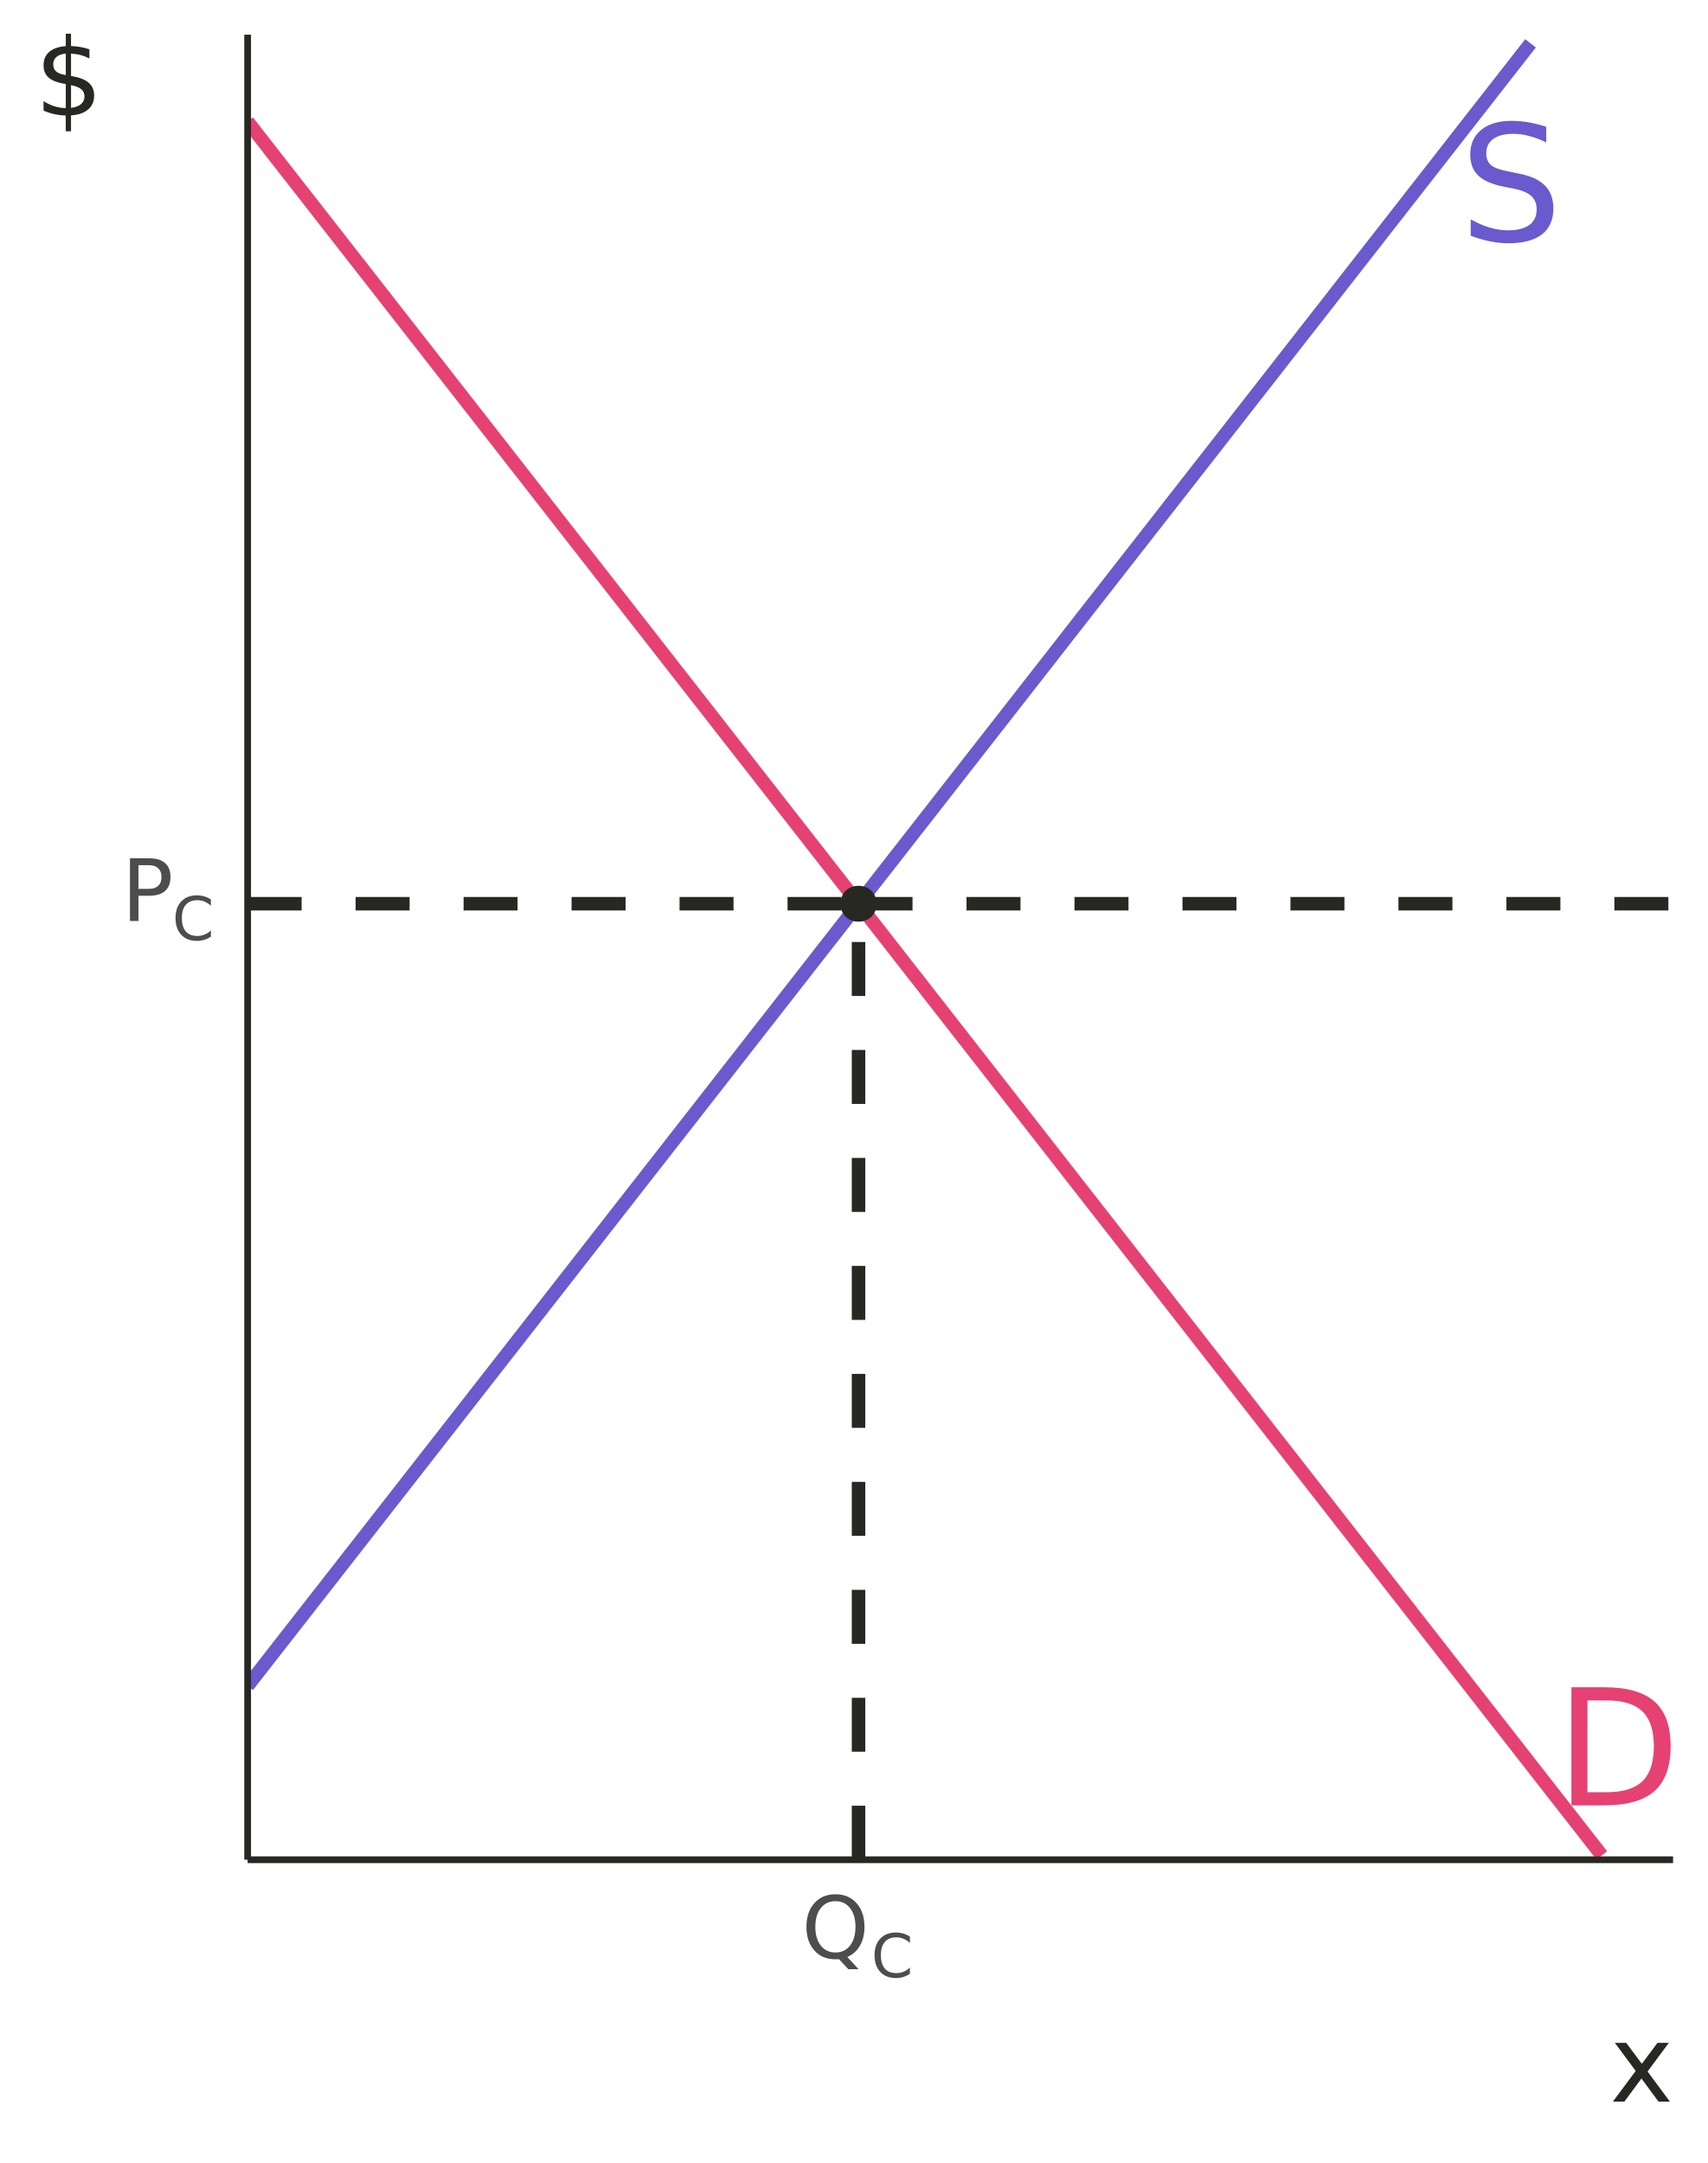
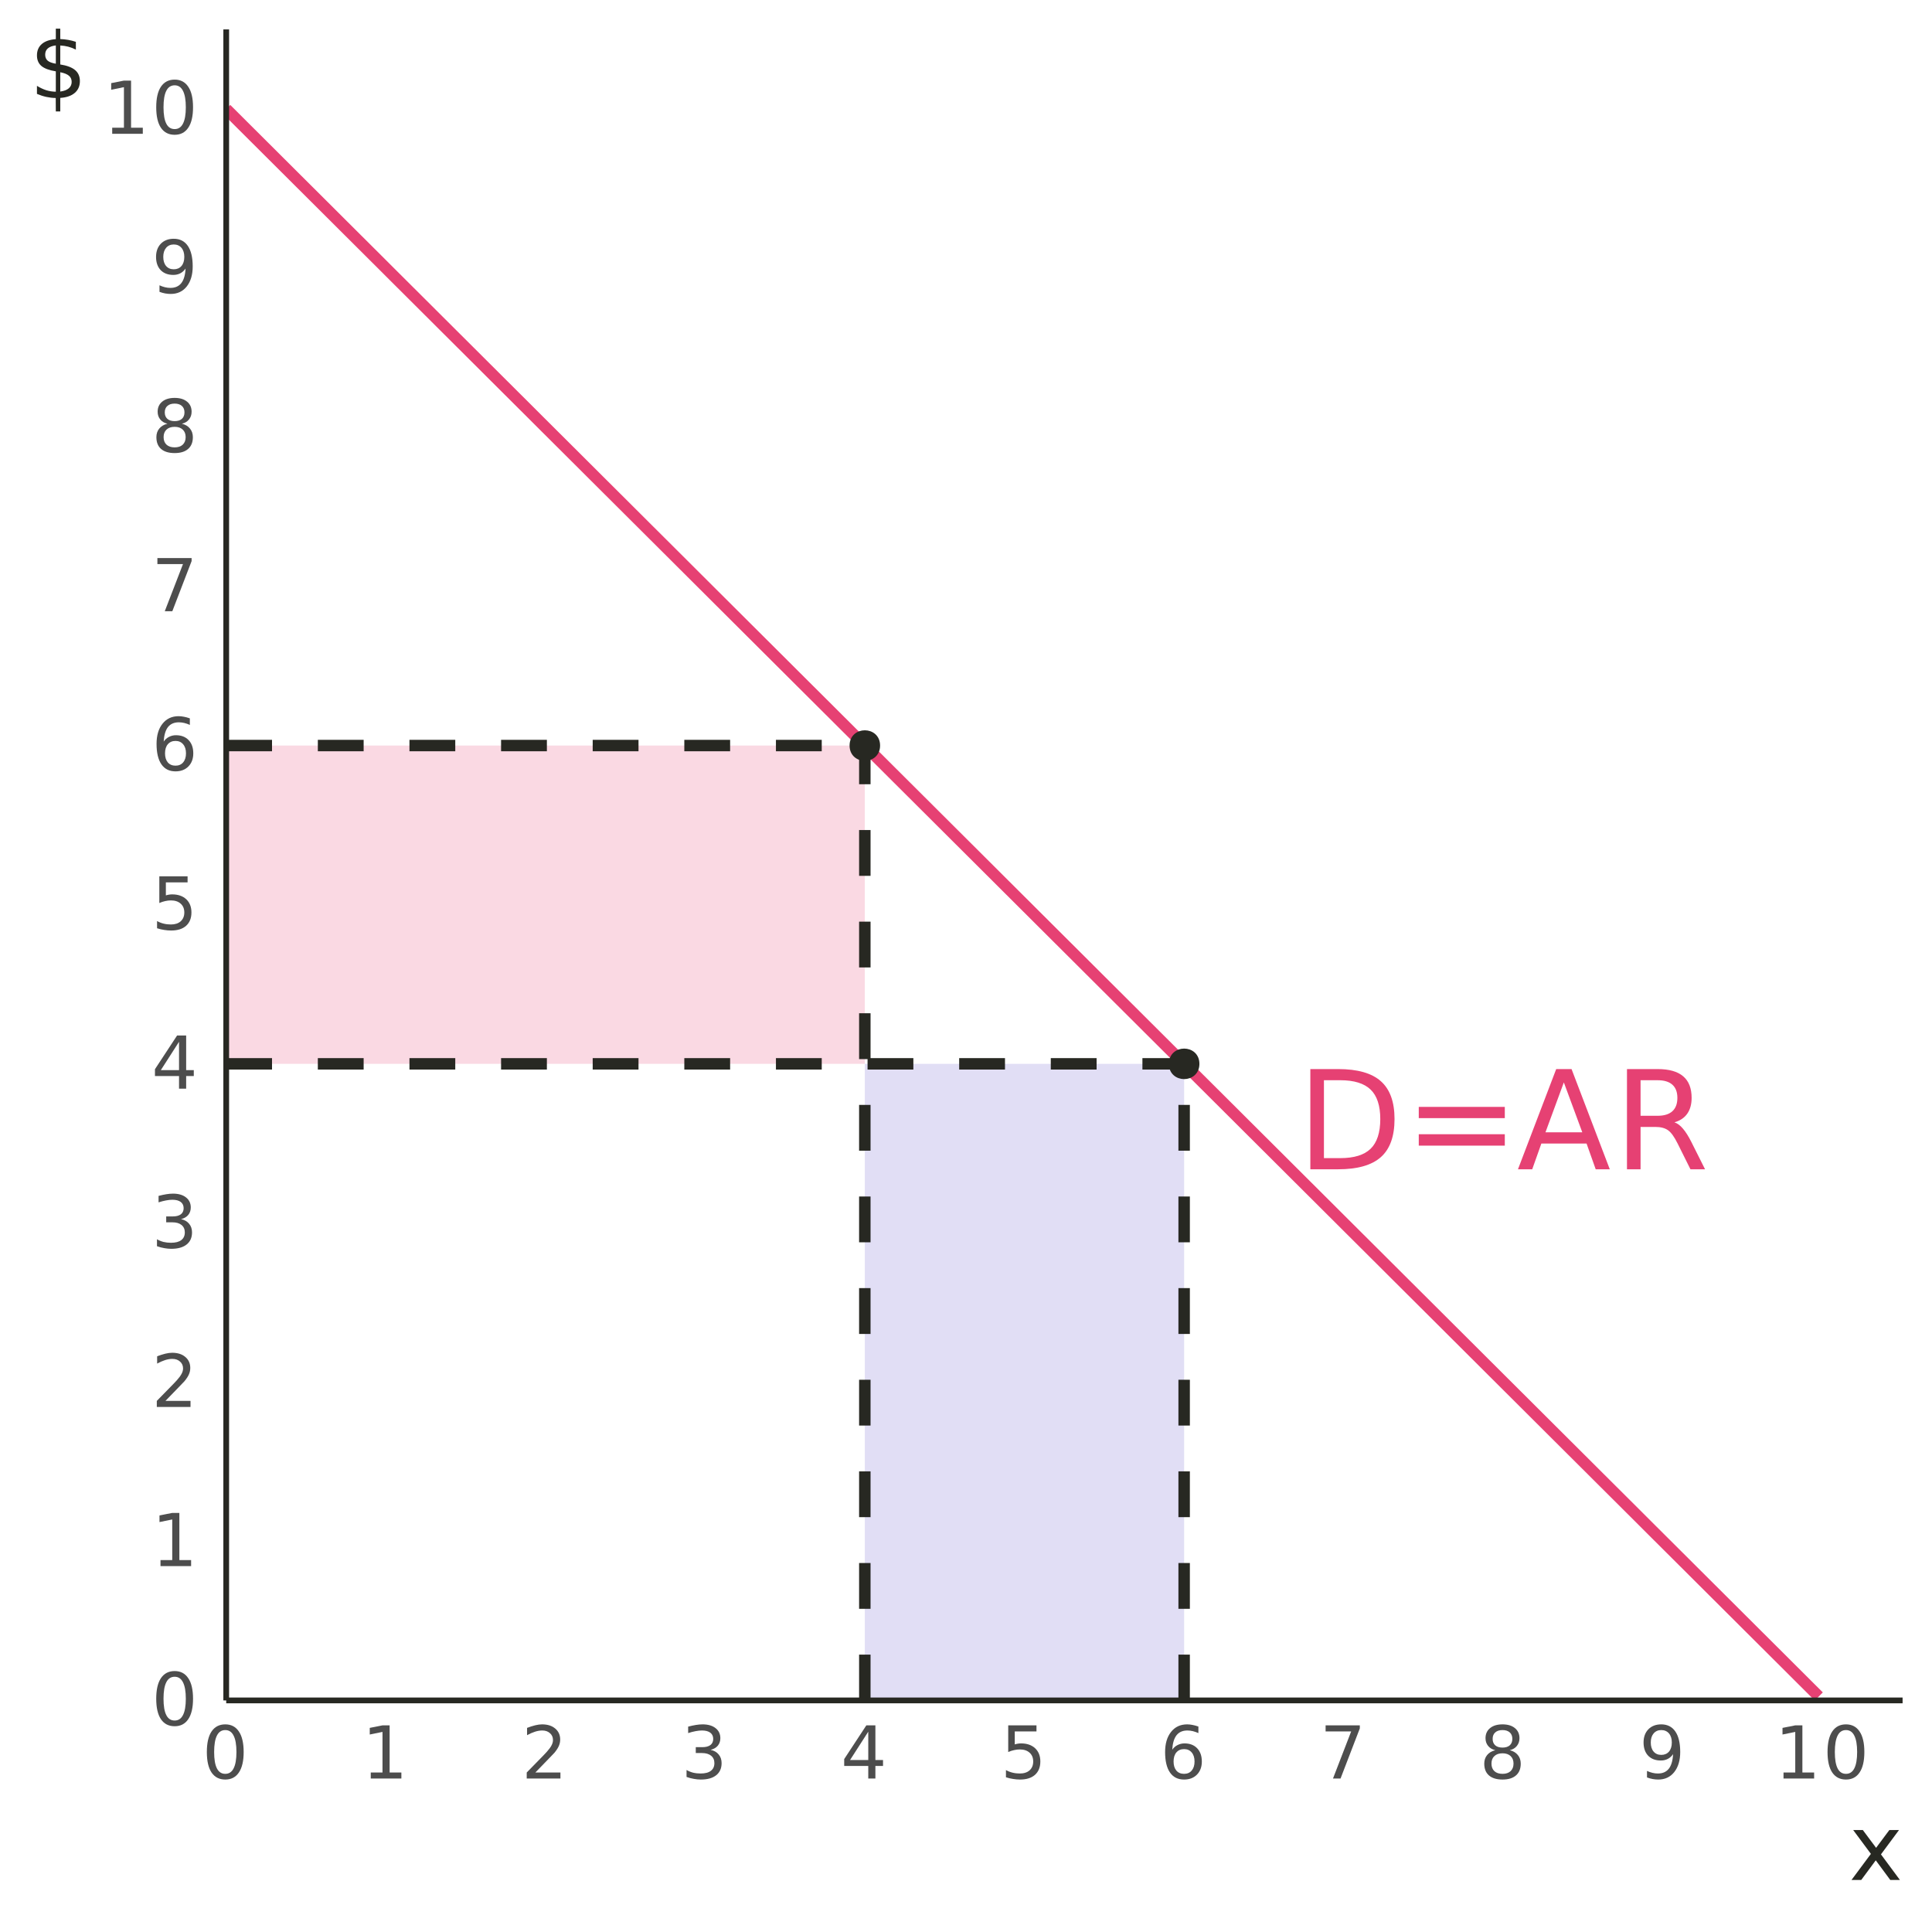
- <svg xmlns="http://www.w3.org/2000/svg" xmlns:xlink="http://www.w3.org/1999/xlink" width="270" height="342" viewBox="0 0 270 342">
+ <svg xmlns="http://www.w3.org/2000/svg" xmlns:xlink="http://www.w3.org/1999/xlink" width="360" height="360" viewBox="0 0 360 360">
  <defs>
    <g>
      <g id="glyph-0-0">
        <path d="M 1.281 4.531 L 1.281 -18.062 L 14.078 -18.062 L 14.078 4.531 Z M 2.719 3.094 L 12.656 3.094 L 12.656 -16.625 L 2.719 -16.625 Z M 2.719 3.094 " />
      </g>
      <g id="glyph-0-1">
        <path d="M 5.047 -16.594 L 5.047 -2.078 L 8.094 -2.078 C 10.664 -2.078 12.551 -2.66 13.75 -3.828 C 14.945 -4.992 15.547 -6.836 15.547 -9.359 C 15.547 -11.859 14.945 -13.688 13.75 -14.844 C 12.551 -16.008 10.664 -16.594 8.094 -16.594 Z M 2.516 -18.672 L 7.703 -18.672 C 11.316 -18.672 13.969 -17.914 15.656 -16.406 C 17.352 -14.906 18.203 -12.555 18.203 -9.359 C 18.203 -6.141 17.352 -3.773 15.656 -2.266 C 13.957 -0.754 11.305 0 7.703 0 L 2.516 0 Z M 2.516 -18.672 " />
      </g>
      <g id="glyph-0-2">
-         <path d="M 13.703 -18.062 L 13.703 -15.594 C 12.742 -16.051 11.836 -16.391 10.984 -16.609 C 10.141 -16.836 9.32 -16.953 8.531 -16.953 C 7.156 -16.953 6.094 -16.688 5.344 -16.156 C 4.594 -15.625 4.219 -14.863 4.219 -13.875 C 4.219 -13.051 4.469 -12.426 4.969 -12 C 5.469 -11.582 6.41 -11.242 7.797 -10.984 L 9.312 -10.672 C 11.195 -10.316 12.586 -9.688 13.484 -8.781 C 14.379 -7.875 14.828 -6.664 14.828 -5.156 C 14.828 -3.344 14.219 -1.969 13 -1.031 C 11.789 -0.102 10.016 0.359 7.672 0.359 C 6.797 0.359 5.859 0.258 4.859 0.062 C 3.859 -0.133 2.828 -0.43 1.766 -0.828 L 1.766 -3.422 C 2.785 -2.848 3.785 -2.414 4.766 -2.125 C 5.754 -1.832 6.723 -1.688 7.672 -1.688 C 9.117 -1.688 10.234 -1.969 11.016 -2.531 C 11.797 -3.102 12.188 -3.914 12.188 -4.969 C 12.188 -5.883 11.906 -6.598 11.344 -7.109 C 10.781 -7.629 9.859 -8.02 8.578 -8.281 L 7.047 -8.578 C 5.16 -8.953 3.797 -9.539 2.953 -10.344 C 2.109 -11.145 1.688 -12.258 1.688 -13.688 C 1.688 -15.332 2.266 -16.629 3.422 -17.578 C 4.586 -18.523 6.191 -19 8.234 -19 C 9.109 -19 10 -18.922 10.906 -18.766 C 11.82 -18.609 12.754 -18.375 13.703 -18.062 Z M 13.703 -18.062 " />
+         <path d="M 2.719 -11.625 L 18.75 -11.625 L 18.75 -9.531 L 2.719 -9.531 Z M 2.719 -6.531 L 18.75 -6.531 L 18.75 -4.406 L 2.719 -4.406 Z M 2.719 -6.531 " />
+       </g>
+       <g id="glyph-0-3">
+         <path d="M 8.75 -16.188 L 5.328 -6.891 L 12.188 -6.891 Z M 7.328 -18.672 L 10.188 -18.672 L 17.312 0 L 14.688 0 L 12.984 -4.797 L 4.562 -4.797 L 2.859 0 L 0.203 0 Z M 7.328 -18.672 " />
+       </g>
+       <g id="glyph-0-4">
+         <path d="M 11.359 -8.75 C 11.898 -8.57 12.426 -8.18 12.938 -7.578 C 13.457 -6.973 13.977 -6.148 14.5 -5.109 L 17.062 0 L 14.344 0 L 11.953 -4.797 C 11.336 -6.047 10.738 -6.875 10.156 -7.281 C 9.582 -7.688 8.797 -7.891 7.797 -7.891 L 5.047 -7.891 L 5.047 0 L 2.516 0 L 2.516 -18.672 L 8.219 -18.672 C 10.352 -18.672 11.941 -18.223 12.984 -17.328 C 14.035 -16.441 14.562 -15.098 14.562 -13.297 C 14.562 -12.117 14.289 -11.141 13.75 -10.359 C 13.207 -9.586 12.41 -9.051 11.359 -8.75 Z M 5.047 -16.594 L 5.047 -9.969 L 8.219 -9.969 C 9.438 -9.969 10.352 -10.25 10.969 -10.812 C 11.594 -11.375 11.906 -12.203 11.906 -13.297 C 11.906 -14.391 11.594 -15.211 10.969 -15.766 C 10.352 -16.316 9.438 -16.594 8.219 -16.594 Z M 5.047 -16.594 " />
      </g>
      <g id="glyph-1-0">
        <path d="M 0.672 2.406 L 0.672 -9.578 L 7.469 -9.578 L 7.469 2.406 Z M 1.438 1.641 L 6.719 1.641 L 6.719 -8.828 L 1.438 -8.828 Z M 1.438 1.641 " />
      </g>
      <g id="glyph-1-1">
-         <path d="M 2.672 -8.812 L 2.672 -5.078 L 4.359 -5.078 C 4.984 -5.078 5.461 -5.238 5.797 -5.562 C 6.141 -5.883 6.312 -6.348 6.312 -6.953 C 6.312 -7.547 6.141 -8.004 5.797 -8.328 C 5.461 -8.648 4.984 -8.812 4.359 -8.812 Z M 1.328 -9.906 L 4.359 -9.906 C 5.473 -9.906 6.312 -9.656 6.875 -9.156 C 7.445 -8.656 7.734 -7.922 7.734 -6.953 C 7.734 -5.973 7.445 -5.234 6.875 -4.734 C 6.312 -4.234 5.473 -3.984 4.359 -3.984 L 2.672 -3.984 L 2.672 0 L 1.328 0 Z M 1.328 -9.906 " />
+         <path d="M 4.328 -9.031 C 3.629 -9.031 3.109 -8.688 2.766 -8 C 2.422 -7.32 2.25 -6.301 2.25 -4.938 C 2.25 -3.582 2.422 -2.566 2.766 -1.891 C 3.109 -1.211 3.629 -0.875 4.328 -0.875 C 5.016 -0.875 5.531 -1.211 5.875 -1.891 C 6.227 -2.566 6.406 -3.582 6.406 -4.938 C 6.406 -6.301 6.227 -7.32 5.875 -8 C 5.531 -8.688 5.016 -9.031 4.328 -9.031 Z M 4.328 -10.094 C 5.43 -10.094 6.273 -9.648 6.859 -8.766 C 7.453 -7.891 7.75 -6.613 7.75 -4.938 C 7.75 -3.27 7.453 -2 6.859 -1.125 C 6.273 -0.25 5.43 0.188 4.328 0.188 C 3.211 0.188 2.359 -0.25 1.766 -1.125 C 1.18 -2 0.891 -3.27 0.891 -4.938 C 0.891 -6.613 1.18 -7.891 1.766 -8.766 C 2.359 -9.648 3.211 -10.094 4.328 -10.094 Z M 4.328 -10.094 " />
      </g>
      <g id="glyph-1-2">
-         <path d="M 5.359 -9 C 4.379 -9 3.602 -8.633 3.031 -7.906 C 2.457 -7.188 2.172 -6.195 2.172 -4.938 C 2.172 -3.695 2.457 -2.711 3.031 -1.984 C 3.602 -1.254 4.379 -0.891 5.359 -0.891 C 6.328 -0.891 7.094 -1.254 7.656 -1.984 C 8.227 -2.711 8.516 -3.695 8.516 -4.938 C 8.516 -6.195 8.227 -7.188 7.656 -7.906 C 7.094 -8.633 6.328 -9 5.359 -9 Z M 7.234 -0.172 L 9 1.75 L 7.375 1.75 L 5.922 0.172 C 5.766 0.172 5.648 0.172 5.578 0.172 C 5.504 0.18 5.43 0.188 5.359 0.188 C 3.961 0.188 2.848 -0.273 2.016 -1.203 C 1.18 -2.141 0.766 -3.383 0.766 -4.938 C 0.766 -6.508 1.18 -7.758 2.016 -8.688 C 2.848 -9.625 3.961 -10.094 5.359 -10.094 C 6.742 -10.094 7.852 -9.625 8.688 -8.688 C 9.52 -7.758 9.938 -6.508 9.938 -4.938 C 9.938 -3.789 9.703 -2.805 9.234 -1.984 C 8.773 -1.172 8.109 -0.566 7.234 -0.172 Z M 7.234 -0.172 " />
+         <path d="M 1.688 -1.125 L 3.875 -1.125 L 3.875 -8.688 L 1.5 -8.203 L 1.5 -9.438 L 3.859 -9.906 L 5.203 -9.906 L 5.203 -1.125 L 7.391 -1.125 L 7.391 0 L 1.688 0 Z M 1.688 -1.125 " />
+       </g>
+       <g id="glyph-1-3">
+         <path d="M 2.609 -1.125 L 7.281 -1.125 L 7.281 0 L 1 0 L 1 -1.125 C 1.508 -1.656 2.203 -2.363 3.078 -3.25 C 3.953 -4.133 4.504 -4.707 4.734 -4.969 C 5.16 -5.445 5.457 -5.852 5.625 -6.188 C 5.801 -6.52 5.891 -6.848 5.891 -7.172 C 5.891 -7.703 5.703 -8.129 5.328 -8.453 C 4.961 -8.785 4.484 -8.953 3.891 -8.953 C 3.473 -8.953 3.031 -8.879 2.562 -8.734 C 2.094 -8.586 1.594 -8.367 1.062 -8.078 L 1.062 -9.438 C 1.602 -9.645 2.109 -9.805 2.578 -9.922 C 3.047 -10.035 3.473 -10.094 3.859 -10.094 C 4.891 -10.094 5.707 -9.832 6.312 -9.312 C 6.926 -8.801 7.234 -8.117 7.234 -7.266 C 7.234 -6.859 7.156 -6.473 7 -6.109 C 6.852 -5.742 6.578 -5.312 6.172 -4.812 C 6.055 -4.688 5.703 -4.316 5.109 -3.703 C 4.523 -3.086 3.691 -2.227 2.609 -1.125 Z M 2.609 -1.125 " />
+       </g>
+       <g id="glyph-1-4">
+         <path d="M 5.516 -5.344 C 6.16 -5.207 6.66 -4.922 7.016 -4.484 C 7.379 -4.055 7.562 -3.52 7.562 -2.875 C 7.562 -1.895 7.223 -1.141 6.547 -0.609 C 5.879 -0.078 4.926 0.188 3.688 0.188 C 3.27 0.188 2.836 0.145 2.391 0.062 C 1.953 -0.008 1.5 -0.129 1.031 -0.297 L 1.031 -1.594 C 1.406 -1.375 1.812 -1.207 2.25 -1.094 C 2.695 -0.988 3.16 -0.938 3.641 -0.938 C 4.484 -0.938 5.125 -1.102 5.562 -1.438 C 6 -1.77 6.219 -2.25 6.219 -2.875 C 6.219 -3.457 6.016 -3.914 5.609 -4.25 C 5.203 -4.582 4.633 -4.75 3.906 -4.75 L 2.75 -4.75 L 2.75 -5.844 L 3.953 -5.844 C 4.609 -5.844 5.113 -5.973 5.469 -6.234 C 5.82 -6.504 6 -6.883 6 -7.375 C 6 -7.883 5.816 -8.273 5.453 -8.547 C 5.086 -8.816 4.57 -8.953 3.906 -8.953 C 3.539 -8.953 3.145 -8.91 2.719 -8.828 C 2.301 -8.754 1.836 -8.633 1.328 -8.469 L 1.328 -9.672 C 1.836 -9.805 2.316 -9.91 2.766 -9.984 C 3.211 -10.055 3.629 -10.094 4.016 -10.094 C 5.035 -10.094 5.844 -9.859 6.438 -9.391 C 7.031 -8.93 7.328 -8.305 7.328 -7.516 C 7.328 -6.973 7.172 -6.508 6.859 -6.125 C 6.547 -5.75 6.098 -5.488 5.516 -5.344 Z M 5.516 -5.344 " />
+       </g>
+       <g id="glyph-1-5">
+         <path d="M 5.141 -8.734 L 1.75 -3.453 L 5.141 -3.453 Z M 4.781 -9.906 L 6.469 -9.906 L 6.469 -3.453 L 7.891 -3.453 L 7.891 -2.344 L 6.469 -2.344 L 6.469 0 L 5.141 0 L 5.141 -2.344 L 0.656 -2.344 L 0.656 -3.625 Z M 4.781 -9.906 " />
+       </g>
+       <g id="glyph-1-6">
+         <path d="M 1.469 -9.906 L 6.734 -9.906 L 6.734 -8.781 L 2.688 -8.781 L 2.688 -6.359 C 2.883 -6.422 3.082 -6.469 3.281 -6.5 C 3.477 -6.531 3.672 -6.547 3.859 -6.547 C 4.961 -6.547 5.836 -6.242 6.484 -5.641 C 7.129 -5.035 7.453 -4.211 7.453 -3.172 C 7.453 -2.109 7.117 -1.281 6.453 -0.688 C 5.797 -0.102 4.863 0.188 3.656 0.188 C 3.238 0.188 2.812 0.148 2.375 0.078 C 1.945 0.016 1.504 -0.086 1.047 -0.234 L 1.047 -1.578 C 1.441 -1.359 1.852 -1.195 2.281 -1.094 C 2.707 -0.988 3.156 -0.938 3.625 -0.938 C 4.395 -0.938 5.004 -1.133 5.453 -1.531 C 5.898 -1.938 6.125 -2.484 6.125 -3.172 C 6.125 -3.867 5.898 -4.414 5.453 -4.812 C 5.004 -5.219 4.395 -5.422 3.625 -5.422 C 3.27 -5.422 2.914 -5.379 2.562 -5.297 C 2.207 -5.223 1.844 -5.102 1.469 -4.938 Z M 1.469 -9.906 " />
+       </g>
+       <g id="glyph-1-7">
+         <path d="M 4.484 -5.484 C 3.879 -5.484 3.398 -5.273 3.047 -4.859 C 2.703 -4.453 2.531 -3.891 2.531 -3.172 C 2.531 -2.461 2.703 -1.898 3.047 -1.484 C 3.398 -1.078 3.879 -0.875 4.484 -0.875 C 5.086 -0.875 5.562 -1.078 5.906 -1.484 C 6.258 -1.898 6.438 -2.461 6.438 -3.172 C 6.438 -3.891 6.258 -4.453 5.906 -4.859 C 5.562 -5.273 5.086 -5.484 4.484 -5.484 Z M 7.156 -9.688 L 7.156 -8.469 C 6.812 -8.625 6.469 -8.742 6.125 -8.828 C 5.781 -8.91 5.441 -8.953 5.109 -8.953 C 4.223 -8.953 3.547 -8.656 3.078 -8.062 C 2.617 -7.469 2.352 -6.566 2.281 -5.359 C 2.539 -5.742 2.867 -6.035 3.266 -6.234 C 3.66 -6.441 4.094 -6.547 4.562 -6.547 C 5.562 -6.547 6.348 -6.242 6.922 -5.641 C 7.504 -5.035 7.797 -4.211 7.797 -3.172 C 7.797 -2.16 7.492 -1.348 6.891 -0.734 C 6.285 -0.117 5.484 0.188 4.484 0.188 C 3.336 0.188 2.461 -0.25 1.859 -1.125 C 1.254 -2 0.953 -3.27 0.953 -4.938 C 0.953 -6.508 1.32 -7.758 2.062 -8.688 C 2.801 -9.625 3.801 -10.094 5.062 -10.094 C 5.395 -10.094 5.734 -10.055 6.078 -9.984 C 6.422 -9.922 6.781 -9.82 7.156 -9.688 Z M 7.156 -9.688 " />
+       </g>
+       <g id="glyph-1-8">
+         <path d="M 1.109 -9.906 L 7.484 -9.906 L 7.484 -9.344 L 3.891 0 L 2.484 0 L 5.875 -8.781 L 1.109 -8.781 Z M 1.109 -9.906 " />
+       </g>
+       <g id="glyph-1-9">
+         <path d="M 4.328 -4.703 C 3.68 -4.703 3.176 -4.531 2.812 -4.188 C 2.445 -3.852 2.266 -3.383 2.266 -2.781 C 2.266 -2.188 2.445 -1.719 2.812 -1.375 C 3.176 -1.039 3.68 -0.875 4.328 -0.875 C 4.961 -0.875 5.461 -1.039 5.828 -1.375 C 6.191 -1.719 6.375 -2.188 6.375 -2.781 C 6.375 -3.383 6.191 -3.852 5.828 -4.188 C 5.461 -4.531 4.961 -4.703 4.328 -4.703 Z M 2.984 -5.281 C 2.41 -5.414 1.961 -5.68 1.641 -6.078 C 1.316 -6.473 1.156 -6.953 1.156 -7.516 C 1.156 -8.305 1.438 -8.93 2 -9.391 C 2.562 -9.859 3.336 -10.094 4.328 -10.094 C 5.305 -10.094 6.078 -9.859 6.641 -9.391 C 7.203 -8.93 7.484 -8.305 7.484 -7.516 C 7.484 -6.953 7.32 -6.473 7 -6.078 C 6.688 -5.68 6.242 -5.414 5.672 -5.281 C 6.316 -5.125 6.816 -4.828 7.172 -4.391 C 7.535 -3.953 7.719 -3.414 7.719 -2.781 C 7.719 -1.82 7.422 -1.086 6.828 -0.578 C 6.242 -0.066 5.41 0.188 4.328 0.188 C 3.234 0.188 2.391 -0.066 1.797 -0.578 C 1.211 -1.086 0.922 -1.82 0.922 -2.781 C 0.922 -3.414 1.102 -3.953 1.469 -4.391 C 1.832 -4.828 2.336 -5.125 2.984 -5.281 Z M 2.484 -7.391 C 2.484 -6.879 2.645 -6.477 2.969 -6.188 C 3.289 -5.906 3.742 -5.766 4.328 -5.766 C 4.898 -5.766 5.348 -5.906 5.672 -6.188 C 5.992 -6.477 6.156 -6.879 6.156 -7.391 C 6.156 -7.91 5.992 -8.312 5.672 -8.594 C 5.348 -8.883 4.898 -9.031 4.328 -9.031 C 3.742 -9.031 3.289 -8.883 2.969 -8.594 C 2.645 -8.312 2.484 -7.91 2.484 -7.391 Z M 2.484 -7.391 " />
+       </g>
+       <g id="glyph-1-10">
+         <path d="M 1.5 -0.203 L 1.5 -1.422 C 1.832 -1.266 2.172 -1.145 2.516 -1.062 C 2.859 -0.977 3.195 -0.938 3.531 -0.938 C 4.414 -0.938 5.094 -1.234 5.562 -1.828 C 6.031 -2.422 6.297 -3.328 6.359 -4.547 C 6.098 -4.16 5.77 -3.863 5.375 -3.656 C 4.988 -3.457 4.555 -3.359 4.078 -3.359 C 3.086 -3.359 2.301 -3.656 1.719 -4.25 C 1.145 -4.852 0.859 -5.676 0.859 -6.719 C 0.859 -7.738 1.156 -8.555 1.75 -9.172 C 2.352 -9.785 3.156 -10.094 4.156 -10.094 C 5.301 -10.094 6.176 -9.648 6.781 -8.766 C 7.383 -7.891 7.688 -6.613 7.688 -4.938 C 7.688 -3.383 7.316 -2.141 6.578 -1.203 C 5.836 -0.273 4.844 0.188 3.594 0.188 C 3.258 0.188 2.914 0.156 2.562 0.094 C 2.219 0.031 1.863 -0.066 1.5 -0.203 Z M 4.156 -4.406 C 4.758 -4.406 5.238 -4.609 5.594 -5.016 C 5.945 -5.43 6.125 -6 6.125 -6.719 C 6.125 -7.426 5.945 -7.988 5.594 -8.406 C 5.238 -8.82 4.758 -9.031 4.156 -9.031 C 3.562 -9.031 3.086 -8.82 2.734 -8.406 C 2.379 -7.988 2.203 -7.426 2.203 -6.719 C 2.203 -6 2.379 -5.43 2.734 -5.016 C 3.086 -4.609 3.562 -4.406 4.156 -4.406 Z M 4.156 -4.406 " />
      </g>
      <g id="glyph-2-0">
-         <path d="M 0.469 1.688 L 0.469 -6.703 L 5.234 -6.703 L 5.234 1.688 Z M 1.016 1.156 L 4.703 1.156 L 4.703 -6.172 L 1.016 -6.172 Z M 1.016 1.156 " />
+         <path d="M 0.844 3 L 0.844 -11.984 L 9.344 -11.984 L 9.344 3 Z M 1.797 2.062 L 8.406 2.062 L 8.406 -11.031 L 1.797 -11.031 Z M 1.797 2.062 " />
      </g>
      <g id="glyph-2-1">
-         <path d="M 6.125 -6.406 L 6.125 -5.406 C 5.812 -5.707 5.473 -5.93 5.109 -6.078 C 4.754 -6.223 4.379 -6.297 3.984 -6.297 C 3.18 -6.297 2.57 -6.051 2.156 -5.562 C 1.738 -5.082 1.531 -4.383 1.531 -3.469 C 1.531 -2.551 1.738 -1.848 2.156 -1.359 C 2.57 -0.879 3.18 -0.641 3.984 -0.641 C 4.379 -0.641 4.754 -0.711 5.109 -0.859 C 5.473 -1.004 5.812 -1.223 6.125 -1.516 L 6.125 -0.531 C 5.801 -0.312 5.453 -0.145 5.078 -0.031 C 4.711 0.082 4.328 0.141 3.922 0.141 C 2.867 0.141 2.039 -0.18 1.438 -0.828 C 0.832 -1.473 0.531 -2.352 0.531 -3.469 C 0.531 -4.582 0.832 -5.457 1.438 -6.094 C 2.039 -6.738 2.867 -7.062 3.922 -7.062 C 4.336 -7.062 4.727 -7.004 5.094 -6.891 C 5.457 -6.785 5.801 -6.625 6.125 -6.406 Z M 6.125 -6.406 " />
-       </g>
-       <g id="glyph-3-0">
-         <path d="M 0.844 3 L 0.844 -11.984 L 9.344 -11.984 L 9.344 3 Z M 1.797 2.062 L 8.406 2.062 L 8.406 -11.031 L 1.797 -11.031 Z M 1.797 2.062 " />
-       </g>
-       <g id="glyph-3-1">
        <path d="M 9.328 -9.297 L 5.969 -4.766 L 9.5 0 L 7.703 0 L 5 -3.656 L 2.297 0 L 0.484 0 L 4.094 -4.859 L 0.797 -9.297 L 2.594 -9.297 L 5.062 -5.984 L 7.531 -9.297 Z M 9.328 -9.297 " />
      </g>
-       <g id="glyph-3-2">
+       <g id="glyph-2-2">
        <path d="M 5.75 2.5 L 4.922 2.5 L 4.906 0 C 4.32 -0.008 3.738 -0.078 3.156 -0.203 C 2.582 -0.328 2 -0.516 1.406 -0.766 L 1.406 -2.266 C 1.977 -1.91 2.551 -1.641 3.125 -1.453 C 3.707 -1.273 4.305 -1.18 4.922 -1.172 L 4.922 -4.969 C 3.691 -5.164 2.797 -5.5 2.234 -5.969 C 1.68 -6.445 1.406 -7.102 1.406 -7.938 C 1.406 -8.832 1.707 -9.539 2.312 -10.062 C 2.914 -10.582 3.785 -10.883 4.922 -10.969 L 4.922 -12.922 L 5.75 -12.922 L 5.75 -10.984 C 6.258 -10.961 6.754 -10.91 7.234 -10.828 C 7.711 -10.742 8.188 -10.625 8.656 -10.469 L 8.656 -9.016 C 8.188 -9.254 7.711 -9.438 7.234 -9.562 C 6.754 -9.688 6.258 -9.758 5.75 -9.781 L 5.75 -6.25 C 7 -6.051 7.922 -5.703 8.516 -5.203 C 9.109 -4.703 9.406 -4.02 9.406 -3.156 C 9.406 -2.227 9.086 -1.492 8.453 -0.953 C 7.828 -0.41 6.926 -0.098 5.75 -0.016 Z M 4.922 -6.391 L 4.922 -9.797 C 4.273 -9.723 3.781 -9.539 3.438 -9.25 C 3.102 -8.957 2.938 -8.566 2.938 -8.078 C 2.938 -7.598 3.094 -7.223 3.406 -6.953 C 3.719 -6.691 4.223 -6.504 4.922 -6.391 Z M 5.75 -4.797 L 5.75 -1.203 C 6.445 -1.297 6.973 -1.492 7.328 -1.797 C 7.691 -2.109 7.875 -2.508 7.875 -3 C 7.875 -3.488 7.703 -3.875 7.359 -4.156 C 7.016 -4.445 6.477 -4.66 5.75 -4.797 Z M 5.75 -4.797 " />
      </g>
    </g>
    <clipPath id="clip-0">
-       <path clip-rule="nonzero" d="M 39.152 18 L 255 18 L 255 294.051 L 39.152 294.051 Z M 39.152 18 " />
+       <path clip-rule="nonzero" d="M 42.152 138 L 162 138 L 162 199 L 42.152 199 Z M 42.152 138 " />
    </clipPath>
    <clipPath id="clip-1">
-       <path clip-rule="nonzero" d="M 39.152 5.48 L 244 5.48 L 244 268 L 39.152 268 Z M 39.152 5.48 " />
+       <path clip-rule="nonzero" d="M 161 198 L 221 198 L 221 316.852 L 161 316.852 Z M 161 198 " />
    </clipPath>
    <clipPath id="clip-2">
-       <path clip-rule="nonzero" d="M 39.152 141 L 137 141 L 137 144 L 39.152 144 Z M 39.152 141 " />
+       <path clip-rule="nonzero" d="M 42.152 19 L 340 19 L 340 316.852 L 42.152 316.852 Z M 42.152 19 " />
    </clipPath>
    <clipPath id="clip-3">
-       <path clip-rule="nonzero" d="M 134 141 L 264.523 141 L 264.523 144 L 134 144 Z M 134 141 " />
+       <path clip-rule="nonzero" d="M 42.152 197 L 222 197 L 222 200 L 42.152 200 Z M 42.152 197 " />
    </clipPath>
    <clipPath id="clip-4">
-       <path clip-rule="nonzero" d="M 134 141 L 137 141 L 137 294.051 L 134 294.051 Z M 134 141 " />
+       <path clip-rule="nonzero" d="M 42.152 137 L 163 137 L 163 140 L 42.152 140 Z M 42.152 137 " />
    </clipPath>
    <clipPath id="clip-5">
-       <path clip-rule="nonzero" d="M 248 266 L 264.523 266 L 264.523 286 L 248 286 Z M 248 266 " />
+       <path clip-rule="nonzero" d="M 219 197 L 222 197 L 222 316.852 L 219 316.852 Z M 219 197 " />
+     </clipPath>
+     <clipPath id="clip-6">
+       <path clip-rule="nonzero" d="M 160 137 L 163 137 L 163 316.852 L 160 316.852 Z M 160 137 " />
    </clipPath>
  </defs>
-   <rect x="-27" y="-34.2" width="324" height="410.4" fill="rgb(100%, 100%, 100%)" fill-opacity="1" />
+   <rect x="-36" y="-36" width="432" height="432" fill="rgb(100%, 100%, 100%)" fill-opacity="1" />
  <g clip-path="url(#clip-0)">
-     <path fill="none" stroke-width="2.134" stroke-linecap="butt" stroke-linejoin="round" stroke="rgb(90.196%, 25.49%, 45.098%)" stroke-opacity="1" stroke-miterlimit="10" d="M 39.152 19.223 L 41.406 22.105 L 43.656 24.992 L 45.91 27.879 L 48.164 30.762 L 54.926 39.422 L 57.18 42.305 L 63.941 50.965 L 66.195 53.848 L 72.957 62.508 L 75.211 65.391 L 81.973 74.051 L 84.227 76.934 L 86.477 79.82 L 90.984 85.594 L 93.238 88.477 L 97.746 94.25 L 100 97.133 L 106.762 105.793 L 109.016 108.676 L 115.777 117.336 L 118.031 120.219 L 124.793 128.879 L 127.047 131.762 L 129.297 134.648 L 133.805 140.422 L 136.059 143.305 L 142.82 151.965 L 145.074 154.848 L 149.582 160.621 L 151.836 163.504 L 158.598 172.164 L 160.852 175.047 L 167.613 183.707 L 169.863 186.59 L 176.625 195.25 L 178.879 198.133 L 185.641 206.793 L 187.895 209.676 L 194.656 218.336 L 196.91 221.219 L 201.418 226.992 L 203.672 229.875 L 210.434 238.535 L 212.684 241.418 L 219.445 250.078 L 221.699 252.961 L 228.461 261.621 L 230.715 264.504 L 237.477 273.164 L 239.73 276.047 L 246.492 284.707 L 248.746 287.59 L 253.254 293.363 " />
+     <path fill-rule="nonzero" fill="rgb(90.196%, 25.49%, 45.098%)" fill-opacity="0.2" d="M 42.152 198.23 L 161.148 198.23 L 161.148 138.922 L 42.152 138.922 Z M 42.152 198.23 " />
  </g>
  <g clip-path="url(#clip-1)">
-     <path fill="none" stroke-width="2.134" stroke-linecap="butt" stroke-linejoin="round" stroke="rgb(41.569%, 35.294%, 80.392%)" stroke-opacity="1" stroke-miterlimit="10" d="M 39.152 266.566 L 41.406 263.68 L 43.656 260.797 L 50.418 252.137 L 52.672 249.254 L 59.434 240.594 L 61.688 237.711 L 68.449 229.051 L 70.703 226.168 L 77.465 217.508 L 79.719 214.625 L 84.227 208.852 L 86.477 205.969 L 93.238 197.309 L 95.492 194.426 L 102.254 185.766 L 104.508 182.883 L 111.27 174.223 L 113.523 171.34 L 120.285 162.68 L 122.539 159.797 L 127.047 154.023 L 129.297 151.137 L 131.551 148.254 L 136.059 142.48 L 138.312 139.598 L 145.074 130.938 L 147.328 128.055 L 154.09 119.395 L 156.344 116.512 L 163.105 107.852 L 165.359 104.969 L 167.613 102.082 L 169.863 99.195 L 172.117 96.309 L 174.371 93.426 L 181.133 84.766 L 183.387 81.883 L 187.895 76.109 L 190.148 73.227 L 196.91 64.566 L 199.164 61.684 L 205.926 53.023 L 208.18 50.141 L 210.434 47.254 L 212.684 44.367 L 214.938 41.48 L 217.191 38.598 L 223.953 29.938 L 226.207 27.055 L 232.969 18.395 L 235.223 15.512 L 239.73 9.738 L 241.984 6.855 " />
+     <path fill-rule="nonzero" fill="rgb(41.569%, 35.294%, 80.392%)" fill-opacity="0.2" d="M 220.648 316.848 L 161.148 316.848 L 161.148 198.23 L 220.648 198.23 Z M 220.648 316.848 " />
  </g>
-   <path fill-rule="nonzero" fill="rgb(15.294%, 15.686%, 13.333%)" fill-opacity="1" stroke-width="0.709" stroke-linecap="round" stroke-linejoin="round" stroke="rgb(15.294%, 15.686%, 13.333%)" stroke-opacity="1" stroke-miterlimit="10" d="M 138.227 142.895 C 138.227 146.211 133.25 146.211 133.25 142.895 C 133.25 139.574 138.227 139.574 138.227 142.895 " />
  <g clip-path="url(#clip-2)">
-     <path fill="none" stroke-width="2.134" stroke-linecap="butt" stroke-linejoin="round" stroke="rgb(15.294%, 15.686%, 13.333%)" stroke-opacity="1" stroke-dasharray="8.536 8.536" stroke-miterlimit="10" d="M 39.152 142.895 L 135.738 142.895 " />
+     <path fill="none" stroke-width="2.134" stroke-linecap="butt" stroke-linejoin="round" stroke="rgb(90.196%, 25.49%, 45.098%)" stroke-opacity="1" stroke-miterlimit="10" d="M 42.152 20.305 L 45.273 23.422 L 51.523 29.648 L 54.645 32.762 L 60.895 38.988 L 64.016 42.102 L 70.266 48.328 L 73.387 51.445 L 79.637 57.672 L 82.758 60.785 L 89.008 67.012 L 92.129 70.125 L 98.379 76.352 L 101.5 79.469 L 107.75 85.695 L 110.871 88.809 L 117.121 95.035 L 120.242 98.148 L 126.492 104.375 L 129.613 107.488 L 132.738 110.605 L 135.863 113.719 L 138.984 116.832 L 145.234 123.059 L 148.355 126.172 L 154.605 132.398 L 157.727 135.512 L 160.852 138.629 L 163.977 141.742 L 167.098 144.855 L 173.348 151.082 L 176.469 154.195 L 182.719 160.422 L 185.84 163.535 L 188.965 166.652 L 192.09 169.766 L 195.211 172.879 L 201.461 179.105 L 204.582 182.219 L 210.832 188.445 L 213.953 191.559 L 217.078 194.672 L 220.203 197.789 L 223.324 200.902 L 229.574 207.129 L 232.695 210.242 L 238.945 216.469 L 242.066 219.582 L 245.191 222.695 L 248.316 225.812 L 251.438 228.926 L 257.688 235.152 L 260.809 238.266 L 267.059 244.492 L 270.18 247.605 L 273.305 250.719 L 276.43 253.836 L 279.551 256.949 L 285.801 263.176 L 288.922 266.289 L 295.172 272.516 L 298.293 275.629 L 304.543 281.855 L 307.664 284.973 L 313.914 291.199 L 317.035 294.312 L 323.285 300.539 L 326.406 303.652 L 332.656 309.879 L 335.777 312.996 L 338.902 316.109 " />
  </g>
+   <path fill-rule="nonzero" fill="rgb(15.294%, 15.686%, 13.333%)" fill-opacity="1" stroke-width="0.709" stroke-linecap="round" stroke-linejoin="round" stroke="rgb(15.294%, 15.686%, 13.333%)" stroke-opacity="1" stroke-miterlimit="10" d="M 223.137 198.23 C 223.137 201.551 218.16 201.551 218.16 198.23 C 218.16 194.914 223.137 194.914 223.137 198.23 " />
+   <path fill-rule="nonzero" fill="rgb(15.294%, 15.686%, 13.333%)" fill-opacity="1" stroke-width="0.709" stroke-linecap="round" stroke-linejoin="round" stroke="rgb(15.294%, 15.686%, 13.333%)" stroke-opacity="1" stroke-miterlimit="10" d="M 163.637 138.922 C 163.637 142.242 158.66 142.242 158.66 138.922 C 158.66 135.605 163.637 135.605 163.637 138.922 " />
  <g clip-path="url(#clip-3)">
-     <path fill="none" stroke-width="2.134" stroke-linecap="butt" stroke-linejoin="round" stroke="rgb(15.294%, 15.686%, 13.333%)" stroke-opacity="1" stroke-dasharray="8.536 8.536" stroke-miterlimit="10" d="M 135.738 142.895 L 264.52 142.895 " />
+     <path fill="none" stroke-width="2.134" stroke-linecap="butt" stroke-linejoin="round" stroke="rgb(15.294%, 15.686%, 13.333%)" stroke-opacity="1" stroke-dasharray="8.536 8.536" stroke-miterlimit="10" d="M 42.152 198.23 L 220.648 198.23 " />
  </g>
  <g clip-path="url(#clip-4)">
-     <path fill="none" stroke-width="2.134" stroke-linecap="butt" stroke-linejoin="round" stroke="rgb(15.294%, 15.686%, 13.333%)" stroke-opacity="1" stroke-dasharray="8.536 8.536" stroke-miterlimit="10" d="M 135.738 294.051 L 135.738 142.895 " />
+     <path fill="none" stroke-width="2.134" stroke-linecap="butt" stroke-linejoin="round" stroke="rgb(15.294%, 15.686%, 13.333%)" stroke-opacity="1" stroke-dasharray="8.536 8.536" stroke-miterlimit="10" d="M 42.152 138.922 L 161.148 138.922 " />
  </g>
  <g clip-path="url(#clip-5)">
-     <g fill="rgb(90.196%, 25.49%, 45.098%)" fill-opacity="1">
-       <use xlink:href="#glyph-0-1" x="245.934" y="285.452" />
-     </g>
+     <path fill="none" stroke-width="2.134" stroke-linecap="butt" stroke-linejoin="round" stroke="rgb(15.294%, 15.686%, 13.333%)" stroke-opacity="1" stroke-dasharray="8.536 8.536" stroke-miterlimit="10" d="M 220.648 316.848 L 220.648 198.23 " />
  </g>
-   <g fill="rgb(41.569%, 35.294%, 80.392%)" fill-opacity="1">
-     <use xlink:href="#glyph-0-2" x="230.766" y="38.108" />
+   <g clip-path="url(#clip-6)">
+     <path fill="none" stroke-width="2.134" stroke-linecap="butt" stroke-linejoin="round" stroke="rgb(15.294%, 15.686%, 13.333%)" stroke-opacity="1" stroke-dasharray="8.536 8.536" stroke-miterlimit="10" d="M 161.148 316.848 L 161.148 138.922 " />
  </g>
-   <path fill="none" stroke-width="1.067" stroke-linecap="butt" stroke-linejoin="round" stroke="rgb(15.294%, 15.686%, 13.333%)" stroke-opacity="1" stroke-miterlimit="10" d="M 39.152 294.051 L 39.152 5.48 " />
+   <g fill="rgb(90.196%, 25.49%, 45.098%)" fill-opacity="1">
+     <use xlink:href="#glyph-0-1" x="241.648" y="217.878" />
+     <use xlink:href="#glyph-0-2" x="261.648" y="217.878" />
+     <use xlink:href="#glyph-0-3" x="282.648" y="217.878" />
+     <use xlink:href="#glyph-0-4" x="300.648" y="217.878" />
+   </g>
+   <path fill="none" stroke-width="1.067" stroke-linecap="butt" stroke-linejoin="round" stroke="rgb(15.294%, 15.686%, 13.333%)" stroke-opacity="1" stroke-miterlimit="10" d="M 42.152 316.848 L 42.152 5.48 " />
  <g fill="rgb(30.196%, 30.196%, 30.196%)" fill-opacity="1">
-     <use xlink:href="#glyph-1-1" x="19.219" y="145.615" />
+     <use xlink:href="#glyph-1-1" x="28.219" y="321.471" />
  </g>
  <g fill="rgb(30.196%, 30.196%, 30.196%)" fill-opacity="1">
-     <use xlink:href="#glyph-2-1" x="27.219" y="148.629" />
-   </g>
-   <path fill="none" stroke-width="1.067" stroke-linecap="butt" stroke-linejoin="round" stroke="rgb(15.294%, 15.686%, 13.333%)" stroke-opacity="1" stroke-miterlimit="10" d="M 39.152 294.051 L 264.52 294.051 " />
-   <g fill="rgb(30.196%, 30.196%, 30.196%)" fill-opacity="1">
-     <use xlink:href="#glyph-1-2" x="126.738" y="309.604" />
+     <use xlink:href="#glyph-1-2" x="28.219" y="291.818" />
  </g>
  <g fill="rgb(30.196%, 30.196%, 30.196%)" fill-opacity="1">
-     <use xlink:href="#glyph-2-1" x="137.738" y="312.617" />
+     <use xlink:href="#glyph-1-3" x="28.219" y="262.162" />
+   </g>
+   <g fill="rgb(30.196%, 30.196%, 30.196%)" fill-opacity="1">
+     <use xlink:href="#glyph-1-4" x="28.219" y="232.51" />
+   </g>
+   <g fill="rgb(30.196%, 30.196%, 30.196%)" fill-opacity="1">
+     <use xlink:href="#glyph-1-5" x="28.219" y="202.854" />
+   </g>
+   <g fill="rgb(30.196%, 30.196%, 30.196%)" fill-opacity="1">
+     <use xlink:href="#glyph-1-6" x="28.219" y="173.201" />
+   </g>
+   <g fill="rgb(30.196%, 30.196%, 30.196%)" fill-opacity="1">
+     <use xlink:href="#glyph-1-7" x="28.219" y="143.545" />
+   </g>
+   <g fill="rgb(30.196%, 30.196%, 30.196%)" fill-opacity="1">
+     <use xlink:href="#glyph-1-8" x="28.219" y="113.893" />
+   </g>
+   <g fill="rgb(30.196%, 30.196%, 30.196%)" fill-opacity="1">
+     <use xlink:href="#glyph-1-9" x="28.219" y="84.236" />
+   </g>
+   <g fill="rgb(30.196%, 30.196%, 30.196%)" fill-opacity="1">
+     <use xlink:href="#glyph-1-10" x="28.219" y="54.584" />
+   </g>
+   <g fill="rgb(30.196%, 30.196%, 30.196%)" fill-opacity="1">
+     <use xlink:href="#glyph-1-2" x="19.219" y="24.928" />
+     <use xlink:href="#glyph-1-1" x="28.219" y="24.928" />
+   </g>
+   <path fill="none" stroke-width="1.067" stroke-linecap="butt" stroke-linejoin="round" stroke="rgb(15.294%, 15.686%, 13.333%)" stroke-opacity="1" stroke-miterlimit="10" d="M 42.152 316.848 L 354.52 316.848 " />
+   <g fill="rgb(30.196%, 30.196%, 30.196%)" fill-opacity="1">
+     <use xlink:href="#glyph-1-1" x="37.652" y="331.404" />
+   </g>
+   <g fill="rgb(30.196%, 30.196%, 30.196%)" fill-opacity="1">
+     <use xlink:href="#glyph-1-2" x="67.398" y="331.404" />
+   </g>
+   <g fill="rgb(30.196%, 30.196%, 30.196%)" fill-opacity="1">
+     <use xlink:href="#glyph-1-3" x="97.148" y="331.404" />
+   </g>
+   <g fill="rgb(30.196%, 30.196%, 30.196%)" fill-opacity="1">
+     <use xlink:href="#glyph-1-4" x="126.898" y="331.404" />
+   </g>
+   <g fill="rgb(30.196%, 30.196%, 30.196%)" fill-opacity="1">
+     <use xlink:href="#glyph-1-5" x="156.648" y="331.404" />
+   </g>
+   <g fill="rgb(30.196%, 30.196%, 30.196%)" fill-opacity="1">
+     <use xlink:href="#glyph-1-6" x="186.398" y="331.404" />
+   </g>
+   <g fill="rgb(30.196%, 30.196%, 30.196%)" fill-opacity="1">
+     <use xlink:href="#glyph-1-7" x="216.148" y="331.404" />
+   </g>
+   <g fill="rgb(30.196%, 30.196%, 30.196%)" fill-opacity="1">
+     <use xlink:href="#glyph-1-8" x="245.898" y="331.404" />
+   </g>
+   <g fill="rgb(30.196%, 30.196%, 30.196%)" fill-opacity="1">
+     <use xlink:href="#glyph-1-9" x="275.648" y="331.404" />
+   </g>
+   <g fill="rgb(30.196%, 30.196%, 30.196%)" fill-opacity="1">
+     <use xlink:href="#glyph-1-10" x="305.395" y="331.404" />
+   </g>
+   <g fill="rgb(30.196%, 30.196%, 30.196%)" fill-opacity="1">
+     <use xlink:href="#glyph-1-2" x="330.645" y="331.404" />
+     <use xlink:href="#glyph-1-1" x="339.645" y="331.404" />
  </g>
  <g fill="rgb(15.294%, 15.686%, 13.333%)" fill-opacity="1">
-     <use xlink:href="#glyph-3-1" x="254.52" y="332.3" />
+     <use xlink:href="#glyph-2-1" x="344.52" y="350.3" />
  </g>
  <g fill="rgb(15.294%, 15.686%, 13.333%)" fill-opacity="1">
-     <use xlink:href="#glyph-3-2" x="5.48" y="18.261" />
+     <use xlink:href="#glyph-2-2" x="5.48" y="18.261" />
  </g>
</svg>
